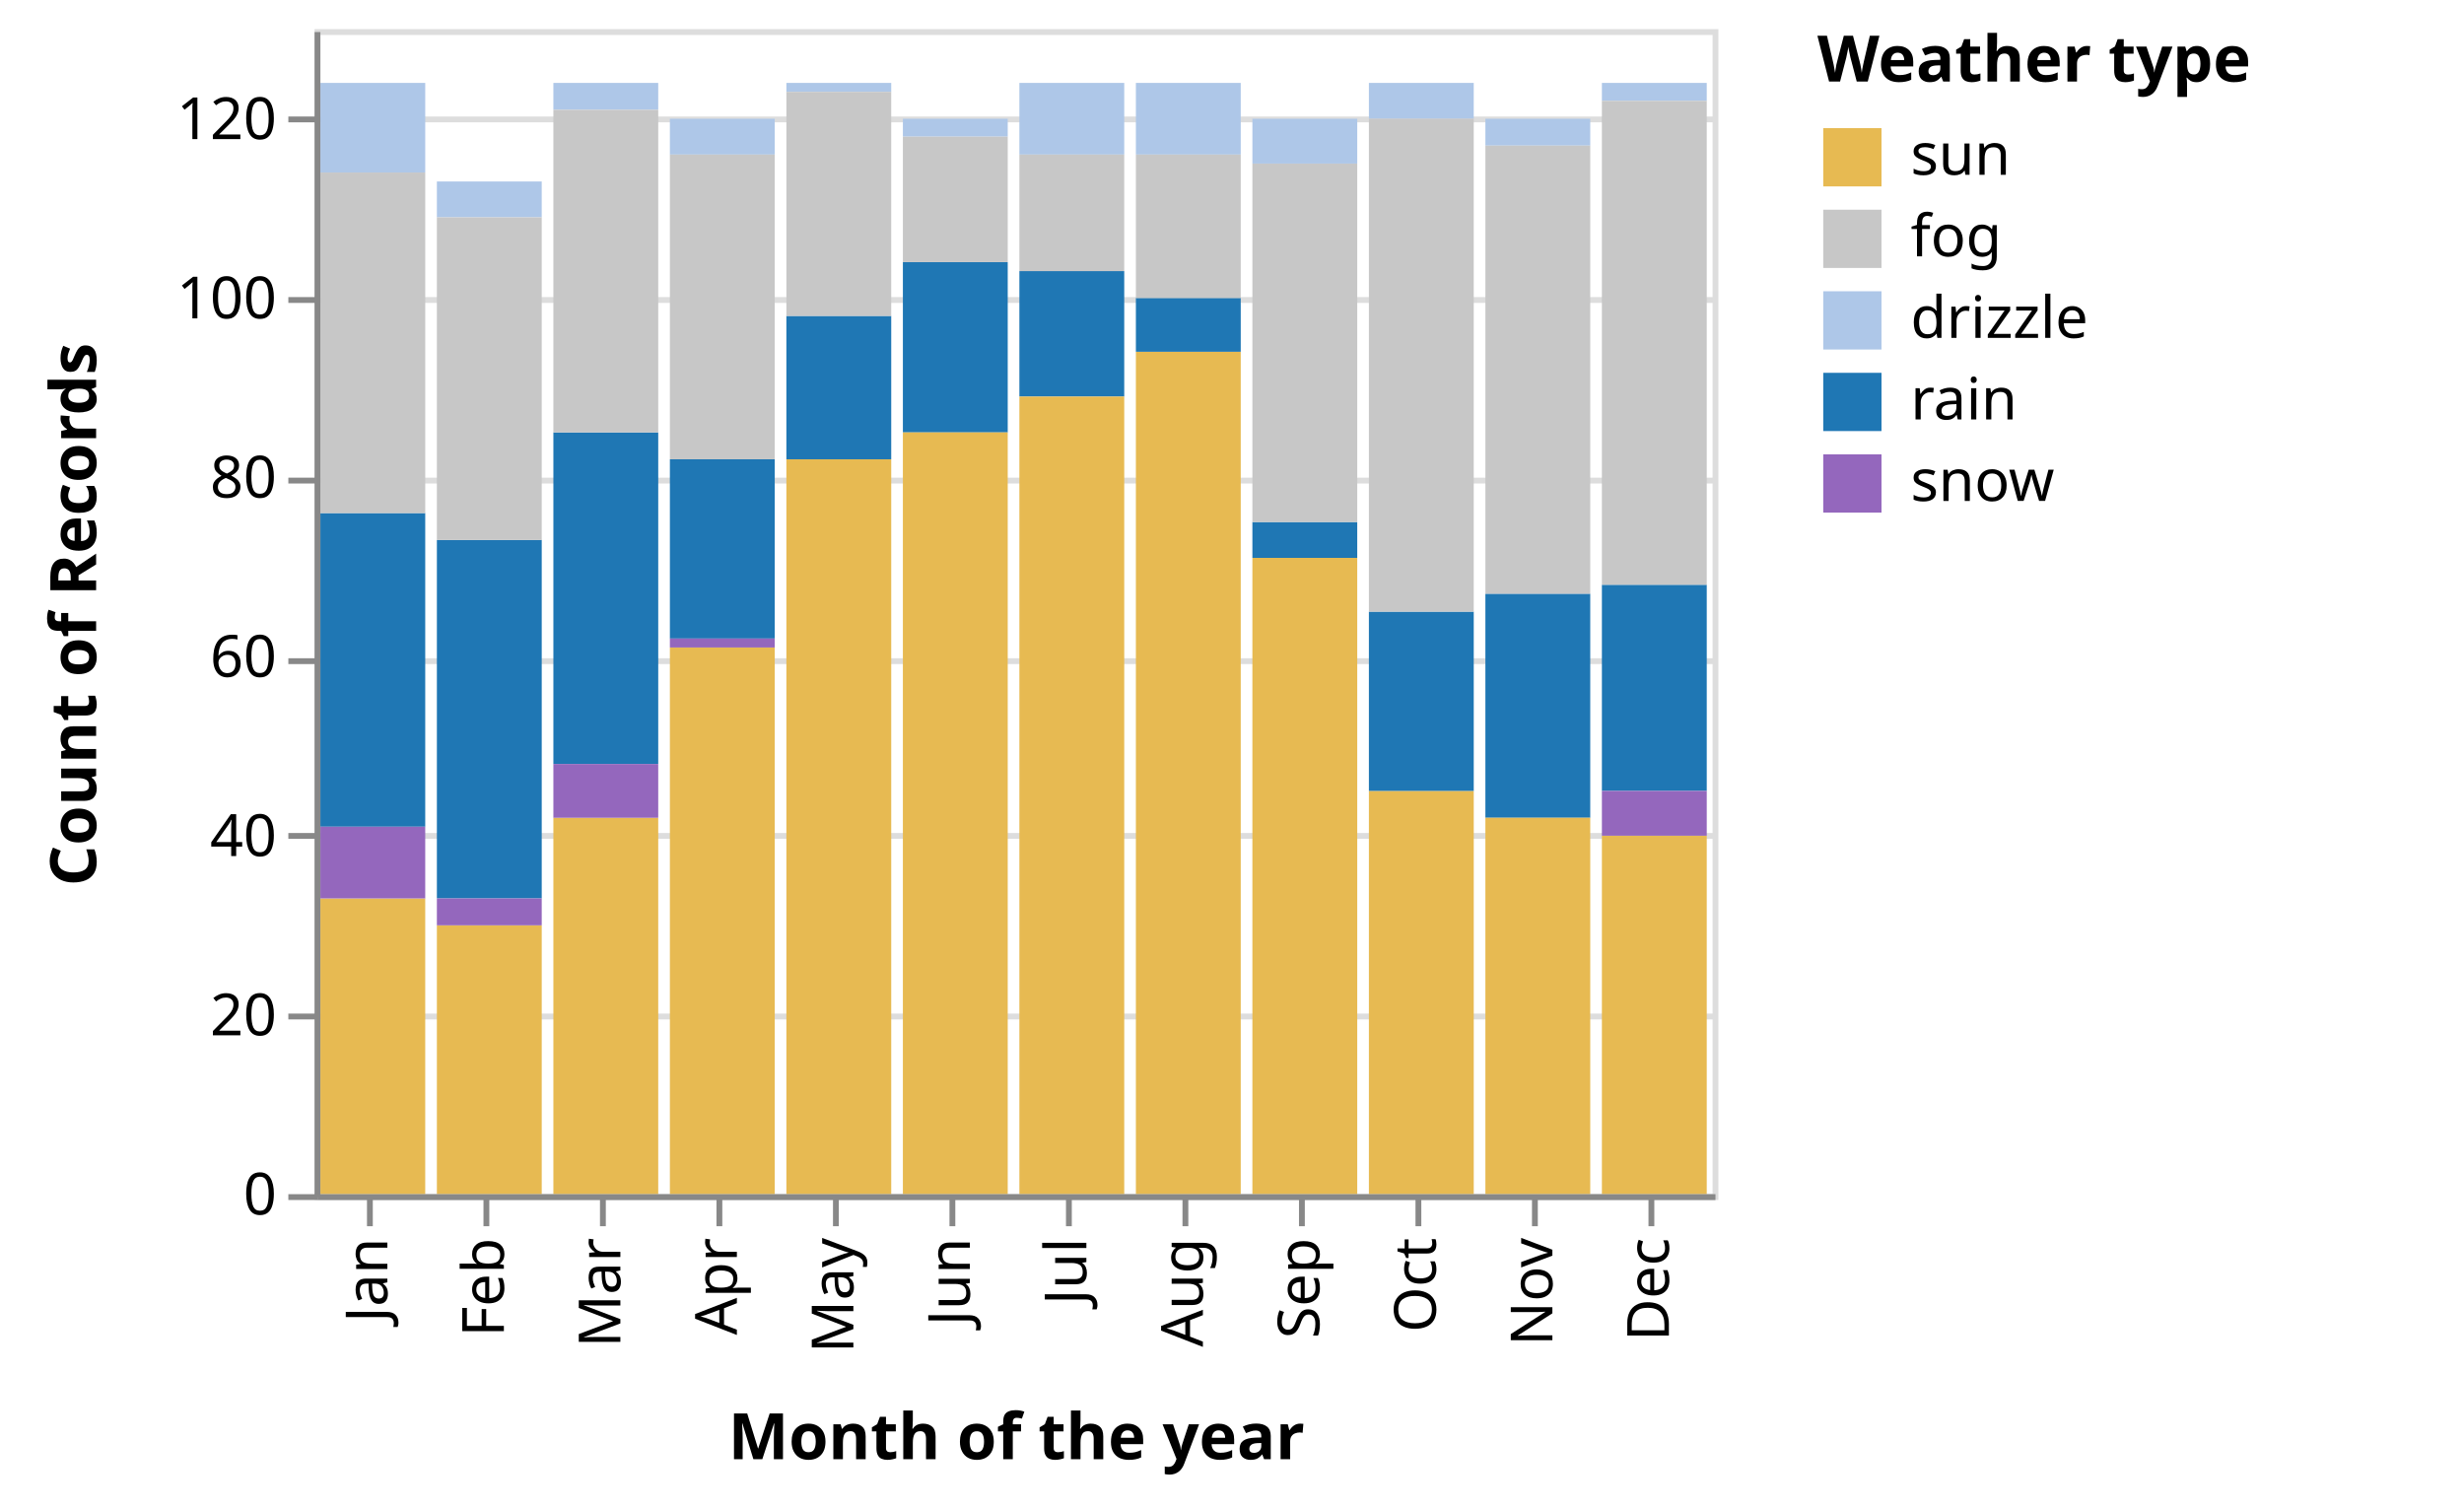
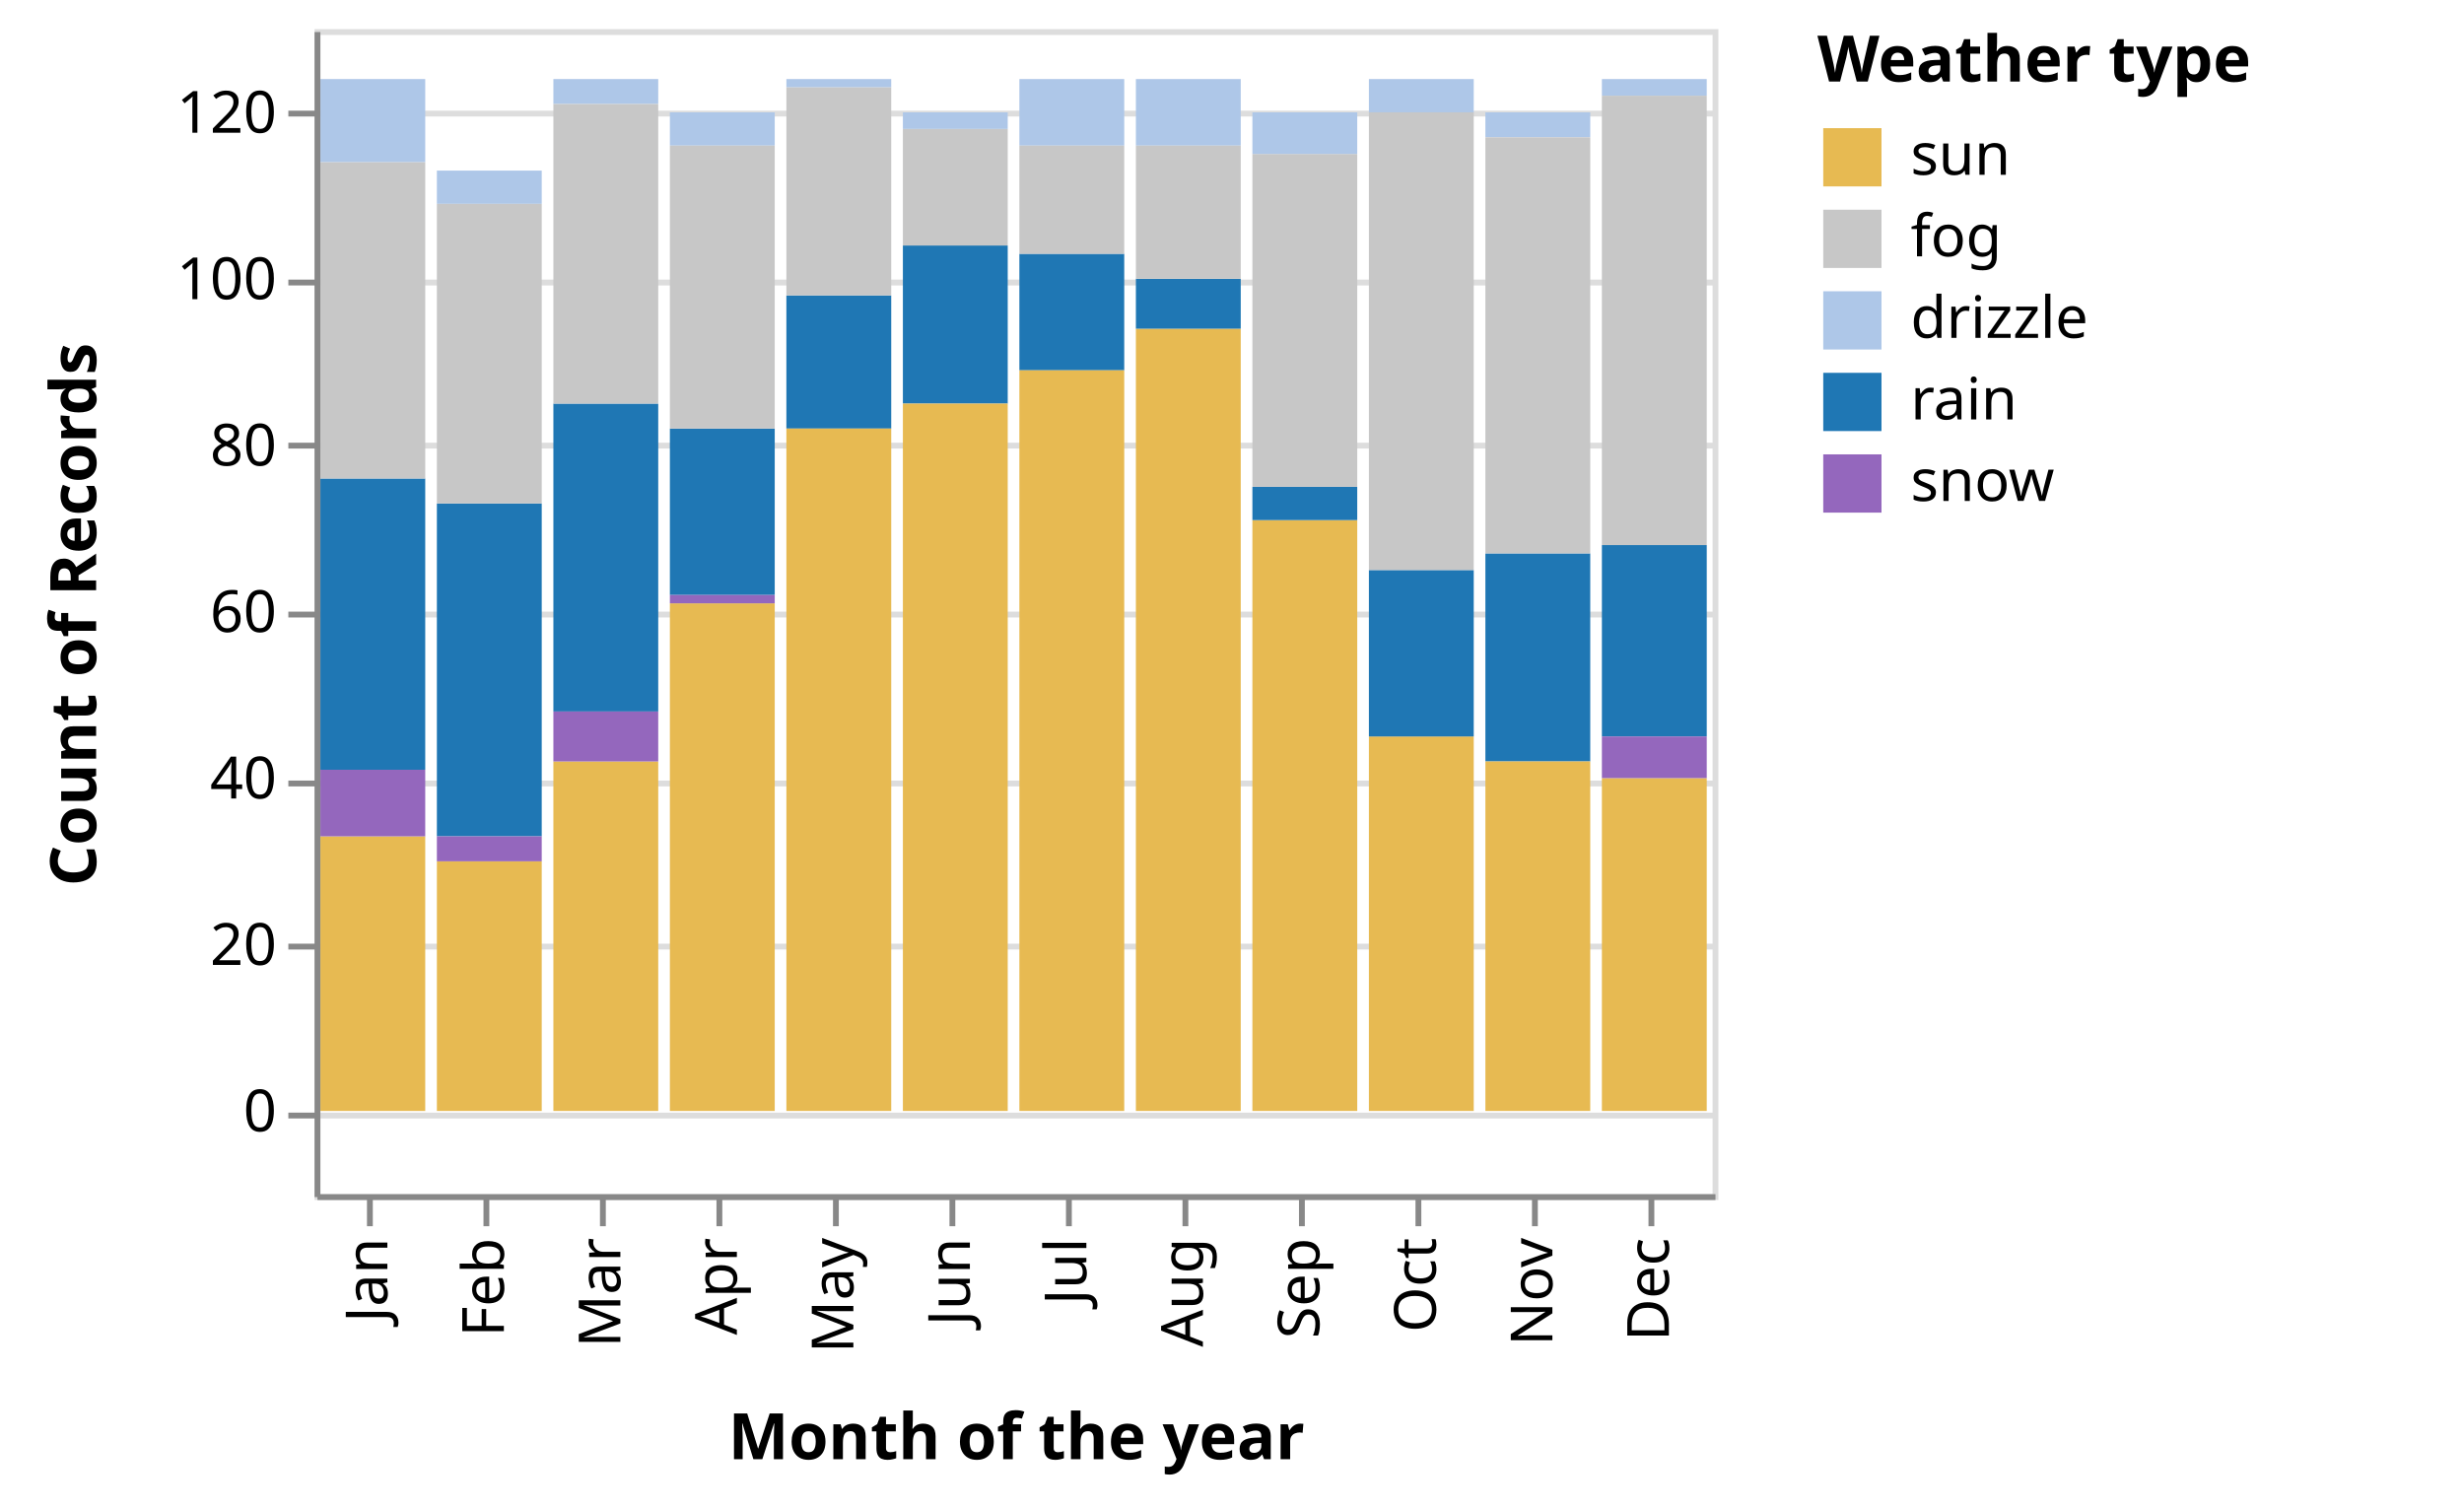
<svg xmlns="http://www.w3.org/2000/svg" class="marks" width="423" height="259" viewBox="0 0 423 259" version="1.1">
  <g transform="translate(54,5)">
    <g class="mark-group role-frame root">
      <g transform="translate(0,0)">
        <path class="background" d="M0.5,0.5h240v200h-240Z" style="fill: none; stroke: #ddd;" />
        <g>
          <g class="mark-group role-axis">
            <g transform="translate(0.5,0.5)">
              <path class="background" d="M0,0h0v0h0Z" style="pointer-events: none; fill: none;" />
              <g>
                <g class="mark-rule role-axis-grid" style="pointer-events: none;">
-                   <line transform="translate(0,200)" x2="240" y2="0" style="fill: none; stroke: #ddd; stroke-width: 1; opacity: 1;" />
-                   <line transform="translate(0,169)" x2="240" y2="0" style="fill: none; stroke: #ddd; stroke-width: 1; opacity: 1;" />
-                   <line transform="translate(0,138)" x2="240" y2="0" style="fill: none; stroke: #ddd; stroke-width: 1; opacity: 1;" />
-                   <line transform="translate(0,108)" x2="240" y2="0" style="fill: none; stroke: #ddd; stroke-width: 1; opacity: 1;" />
-                   <line transform="translate(0,77)" x2="240" y2="0" style="fill: none; stroke: #ddd; stroke-width: 1; opacity: 1;" />
-                   <line transform="translate(0,46)" x2="240" y2="0" style="fill: none; stroke: #ddd; stroke-width: 1; opacity: 1;" />
-                   <line transform="translate(0,15)" x2="240" y2="0" style="fill: none; stroke: #ddd; stroke-width: 1; opacity: 1;" />
+                   <line transform="translate(0,186)" x2="240" y2="0" style="fill: none; stroke: #ddd; stroke-width: 1; opacity: 1;" />
+                   <line transform="translate(0,157)" x2="240" y2="0" style="fill: none; stroke: #ddd; stroke-width: 1; opacity: 1;" />
+                   <line transform="translate(0,129)" x2="240" y2="0" style="fill: none; stroke: #ddd; stroke-width: 1; opacity: 1;" />
+                   <line transform="translate(0,100)" x2="240" y2="0" style="fill: none; stroke: #ddd; stroke-width: 1; opacity: 1;" />
+                   <line transform="translate(0,71)" x2="240" y2="0" style="fill: none; stroke: #ddd; stroke-width: 1; opacity: 1;" />
+                   <line transform="translate(0,43)" x2="240" y2="0" style="fill: none; stroke: #ddd; stroke-width: 1; opacity: 1;" />
+                   <line transform="translate(0,14)" x2="240" y2="0" style="fill: none; stroke: #ddd; stroke-width: 1; opacity: 1;" />
                </g>
              </g>
            </g>
          </g>
          <g class="mark-rect role-mark marks">
-             <path d="M1,9.231h18v15.385h-18Z" style="fill: #aec7e8;" />
-             <path d="M1,83.077h18v53.846h-18Z" style="fill: #1f77b4;" />
-             <path d="M1,149.231h18v50.769h-18Z" style="fill: #e7ba52;" />
-             <path d="M1,136.923h18v12.308h-18Z" style="fill: #9467bd;" />
-             <path d="M21,87.692h18v61.538h-18Z" style="fill: #1f77b4;" />
-             <path d="M21,153.846h18v46.154h-18Z" style="fill: #e7ba52;" />
-             <path d="M21,26.154h18v6.154h-18Z" style="fill: #aec7e8;" />
-             <path d="M21,149.231h18v4.615h-18Z" style="fill: #9467bd;" />
-             <path d="M41,135.385h18v64.615h-18Z" style="fill: #e7ba52;" />
-             <path d="M41,69.231h18v56.923h-18Z" style="fill: #1f77b4;" />
-             <path d="M41,126.154h18v9.231h-18Z" style="fill: #9467bd;" />
-             <path d="M41,9.231h18v4.615h-18Z" style="fill: #aec7e8;" />
-             <path d="M61,73.846h18v30.769h-18Z" style="fill: #1f77b4;" />
-             <path d="M61,106.154h18v93.846h-18Z" style="fill: #e7ba52;" />
-             <path d="M61,104.615h18v1.538h-18Z" style="fill: #9467bd;" />
-             <path d="M61,15.385h18v6.154h-18Z" style="fill: #aec7e8;" />
-             <path d="M81,49.231h18v24.615h-18Z" style="fill: #1f77b4;" />
-             <path d="M81,73.846h18v126.154h-18Z" style="fill: #e7ba52;" />
-             <path d="M81,9.231h18v1.538h-18Z" style="fill: #aec7e8;" />
-             <path d="M101,40h18v29.231h-18Z" style="fill: #1f77b4;" />
-             <path d="M101,69.231h18v130.769h-18Z" style="fill: #e7ba52;" />
-             <path d="M101,15.385h18v3.077h-18Z" style="fill: #aec7e8;" />
-             <path d="M121,41.538h18v21.538h-18Z" style="fill: #1f77b4;" />
-             <path d="M121,63.077h18v136.923h-18Z" style="fill: #e7ba52;" />
-             <path d="M121,9.231h18v12.308h-18Z" style="fill: #aec7e8;" />
-             <path d="M121,21.538h18v20h-18Z" style="fill: #c7c7c7;" />
-             <path d="M141,9.231h18v12.308h-18Z" style="fill: #aec7e8;" />
-             <path d="M141,55.385h18v144.615h-18Z" style="fill: #e7ba52;" />
-             <path d="M141,46.154h18v9.231h-18Z" style="fill: #1f77b4;" />
-             <path d="M161,90.769h18v109.231h-18Z" style="fill: #e7ba52;" />
-             <path d="M161,84.615h18v6.154h-18Z" style="fill: #1f77b4;" />
-             <path d="M161,23.077h18v61.538h-18Z" style="fill: #c7c7c7;" />
-             <path d="M161,15.385h18v7.692h-18Z" style="fill: #aec7e8;" />
-             <path d="M181,130.769h18v69.231h-18Z" style="fill: #e7ba52;" />
-             <path d="M181,9.231h18v6.154h-18Z" style="fill: #aec7e8;" />
-             <path d="M181,100h18v30.769h-18Z" style="fill: #1f77b4;" />
-             <path d="M201,96.923h18v38.462h-18Z" style="fill: #1f77b4;" />
-             <path d="M201,135.385h18v64.615h-18Z" style="fill: #e7ba52;" />
-             <path d="M201,15.385h18v4.615h-18Z" style="fill: #aec7e8;" />
-             <path d="M201,20h18v76.923h-18Z" style="fill: #c7c7c7;" />
-             <path d="M221,95.385h18v35.385h-18Z" style="fill: #1f77b4;" />
-             <path d="M221,138.462h18v61.538h-18Z" style="fill: #e7ba52;" />
-             <path d="M221,130.769h18v7.692h-18Z" style="fill: #9467bd;" />
-             <path d="M221,9.231h18v3.077h-18Z" style="fill: #aec7e8;" />
-             <path d="M41,13.846h18v55.385h-18Z" style="fill: #c7c7c7;" />
-             <path d="M61,21.538h18v52.308h-18Z" style="fill: #c7c7c7;" />
-             <path d="M81,10.769h18v38.462h-18Z" style="fill: #c7c7c7;" />
-             <path d="M101,18.462h18v21.538h-18Z" style="fill: #c7c7c7;" />
-             <path d="M141,21.538h18v24.615h-18Z" style="fill: #c7c7c7;" />
-             <path d="M181,15.385h18v84.615h-18Z" style="fill: #c7c7c7;" />
-             <path d="M221,12.308h18v83.077h-18Z" style="fill: #c7c7c7;" />
-             <path d="M1,24.615h18v58.462h-18Z" style="fill: #c7c7c7;" />
-             <path d="M21,32.308h18v55.385h-18Z" style="fill: #c7c7c7;" />
+             <path d="M1,8.571h18v14.286h-18Z" style="fill: #aec7e8;" />
+             <path d="M1,77.143h18v50h-18Z" style="fill: #1f77b4;" />
+             <path d="M1,138.571h18v47.143h-18Z" style="fill: #e7ba52;" />
+             <path d="M1,127.143h18v11.429h-18Z" style="fill: #9467bd;" />
+             <path d="M21,81.429h18v57.143h-18Z" style="fill: #1f77b4;" />
+             <path d="M21,142.857h18v42.857h-18Z" style="fill: #e7ba52;" />
+             <path d="M21,24.286h18v5.714h-18Z" style="fill: #aec7e8;" />
+             <path d="M21,138.571h18v4.286h-18Z" style="fill: #9467bd;" />
+             <path d="M41,125.714h18v60h-18Z" style="fill: #e7ba52;" />
+             <path d="M41,64.286h18v52.857h-18Z" style="fill: #1f77b4;" />
+             <path d="M41,117.143h18v8.571h-18Z" style="fill: #9467bd;" />
+             <path d="M41,8.571h18v4.286h-18Z" style="fill: #aec7e8;" />
+             <path d="M61,68.571h18v28.571h-18Z" style="fill: #1f77b4;" />
+             <path d="M61,98.571h18v87.143h-18Z" style="fill: #e7ba52;" />
+             <path d="M61,97.143h18v1.429h-18Z" style="fill: #9467bd;" />
+             <path d="M61,14.286h18v5.714h-18Z" style="fill: #aec7e8;" />
+             <path d="M81,45.714h18v22.857h-18Z" style="fill: #1f77b4;" />
+             <path d="M81,68.571h18v117.143h-18Z" style="fill: #e7ba52;" />
+             <path d="M81,8.571h18v1.429h-18Z" style="fill: #aec7e8;" />
+             <path d="M101,37.143h18v27.143h-18Z" style="fill: #1f77b4;" />
+             <path d="M101,64.286h18v121.429h-18Z" style="fill: #e7ba52;" />
+             <path d="M101,14.286h18v2.857h-18Z" style="fill: #aec7e8;" />
+             <path d="M121,38.571h18v20h-18Z" style="fill: #1f77b4;" />
+             <path d="M121,58.571h18v127.143h-18Z" style="fill: #e7ba52;" />
+             <path d="M121,8.571h18v11.429h-18Z" style="fill: #aec7e8;" />
+             <path d="M121,20h18v18.571h-18Z" style="fill: #c7c7c7;" />
+             <path d="M141,8.571h18v11.429h-18Z" style="fill: #aec7e8;" />
+             <path d="M141,51.429h18v134.286h-18Z" style="fill: #e7ba52;" />
+             <path d="M141,42.857h18v8.571h-18Z" style="fill: #1f77b4;" />
+             <path d="M161,84.286h18v101.429h-18Z" style="fill: #e7ba52;" />
+             <path d="M161,78.571h18v5.714h-18Z" style="fill: #1f77b4;" />
+             <path d="M161,21.429h18v57.143h-18Z" style="fill: #c7c7c7;" />
+             <path d="M161,14.286h18v7.143h-18Z" style="fill: #aec7e8;" />
+             <path d="M181,121.429h18v64.286h-18Z" style="fill: #e7ba52;" />
+             <path d="M181,8.571h18v5.714h-18Z" style="fill: #aec7e8;" />
+             <path d="M181,92.857h18v28.571h-18Z" style="fill: #1f77b4;" />
+             <path d="M201,90h18v35.714h-18Z" style="fill: #1f77b4;" />
+             <path d="M201,125.714h18v60h-18Z" style="fill: #e7ba52;" />
+             <path d="M201,14.286h18v4.286h-18Z" style="fill: #aec7e8;" />
+             <path d="M201,18.571h18v71.429h-18Z" style="fill: #c7c7c7;" />
+             <path d="M221,88.571h18v32.857h-18Z" style="fill: #1f77b4;" />
+             <path d="M221,128.571h18v57.143h-18Z" style="fill: #e7ba52;" />
+             <path d="M221,121.429h18v7.143h-18Z" style="fill: #9467bd;" />
+             <path d="M221,8.571h18v2.857h-18Z" style="fill: #aec7e8;" />
+             <path d="M41,12.857h18v51.429h-18Z" style="fill: #c7c7c7;" />
+             <path d="M61,20h18v48.571h-18Z" style="fill: #c7c7c7;" />
+             <path d="M81,10h18v35.714h-18Z" style="fill: #c7c7c7;" />
+             <path d="M101,17.143h18v20h-18Z" style="fill: #c7c7c7;" />
+             <path d="M141,20h18v22.857h-18Z" style="fill: #c7c7c7;" />
+             <path d="M181,14.286h18v78.571h-18Z" style="fill: #c7c7c7;" />
+             <path d="M221,11.429h18v77.143h-18Z" style="fill: #c7c7c7;" />
+             <path d="M1,22.857h18v54.286h-18Z" style="fill: #c7c7c7;" />
+             <path d="M21,30h18v51.429h-18Z" style="fill: #c7c7c7;" />
          </g>
          <g class="mark-group role-legend">
            <g transform="translate(258,0)">
              <path class="background" d="M0,0h106v84h-106Z" style="pointer-events: none; fill: none;" />
              <g>
                <g class="mark-group role-legend-entry">
                  <g transform="translate(0,16)">
                    <path class="background" d="M0,0h0v0h0Z" style="pointer-events: none; fill: none;" />
                    <g>
                      <g class="mark-group role-scope">
                        <g transform="translate(0,0)">
                          <path class="background" d="M0,0h73v12h-73Z" style="pointer-events: none; fill: none; opacity: 1;" />
                          <g>
                            <g class="mark-symbol role-legend-symbol" style="pointer-events: none;">
                              <path transform="translate(6,6)" d="M-5,-5h10v10h-10Z" style="fill: #e7ba52; stroke-width: 1.5; opacity: 1;" />
                            </g>
                            <g class="mark-text role-legend-label" style="pointer-events: none;">
                              <text text-anchor="start" transform="translate(16,9)" style="font-family: sans-serif; font-size: 10px; fill: #000; opacity: 1;">sun</text>
                            </g>
                          </g>
                        </g>
                        <g transform="translate(0,14)">
                          <path class="background" d="M0,0h73v12h-73Z" style="pointer-events: none; fill: none; opacity: 1;" />
                          <g>
                            <g class="mark-symbol role-legend-symbol" style="pointer-events: none;">
                              <path transform="translate(6,6)" d="M-5,-5h10v10h-10Z" style="fill: #c7c7c7; stroke-width: 1.5; opacity: 1;" />
                            </g>
                            <g class="mark-text role-legend-label" style="pointer-events: none;">
                              <text text-anchor="start" transform="translate(16,9)" style="font-family: sans-serif; font-size: 10px; fill: #000; opacity: 1;">fog</text>
                            </g>
                          </g>
                        </g>
                        <g transform="translate(0,28)">
                          <path class="background" d="M0,0h73v12h-73Z" style="pointer-events: none; fill: none; opacity: 1;" />
                          <g>
                            <g class="mark-symbol role-legend-symbol" style="pointer-events: none;">
                              <path transform="translate(6,6)" d="M-5,-5h10v10h-10Z" style="fill: #aec7e8; stroke-width: 1.5; opacity: 1;" />
                            </g>
                            <g class="mark-text role-legend-label" style="pointer-events: none;">
                              <text text-anchor="start" transform="translate(16,9)" style="font-family: sans-serif; font-size: 10px; fill: #000; opacity: 1;">drizzle</text>
                            </g>
                          </g>
                        </g>
                        <g transform="translate(0,42)">
                          <path class="background" d="M0,0h73v12h-73Z" style="pointer-events: none; fill: none; opacity: 1;" />
                          <g>
                            <g class="mark-symbol role-legend-symbol" style="pointer-events: none;">
                              <path transform="translate(6,6)" d="M-5,-5h10v10h-10Z" style="fill: #1f77b4; stroke-width: 1.5; opacity: 1;" />
                            </g>
                            <g class="mark-text role-legend-label" style="pointer-events: none;">
                              <text text-anchor="start" transform="translate(16,9)" style="font-family: sans-serif; font-size: 10px; fill: #000; opacity: 1;">rain</text>
                            </g>
                          </g>
                        </g>
                        <g transform="translate(0,56)">
                          <path class="background" d="M0,0h73v12h-73Z" style="pointer-events: none; fill: none; opacity: 1;" />
                          <g>
                            <g class="mark-symbol role-legend-symbol" style="pointer-events: none;">
                              <path transform="translate(6,6)" d="M-5,-5h10v10h-10Z" style="fill: #9467bd; stroke-width: 1.5; opacity: 1;" />
                            </g>
                            <g class="mark-text role-legend-label" style="pointer-events: none;">
                              <text text-anchor="start" transform="translate(16,9)" style="font-family: sans-serif; font-size: 10px; fill: #000; opacity: 1;">snow</text>
                            </g>
                          </g>
                        </g>
                      </g>
                    </g>
                  </g>
                </g>
                <g class="mark-text role-legend-title" style="pointer-events: none;">
                  <text text-anchor="start" transform="translate(0,9)" style="font-family: sans-serif; font-size: 11px; font-weight: bold; fill: #000; opacity: 1;">Weather type</text>
                </g>
              </g>
            </g>
          </g>
          <g class="mark-group role-axis">
            <g transform="translate(0.5,200.5)">
              <path class="background" d="M0,0h0v0h0Z" style="pointer-events: none; fill: none;" />
              <g>
                <g class="mark-rule role-axis-tick" style="pointer-events: none;">
                  <line transform="translate(9,0)" x2="0" y2="5" style="fill: none; stroke: #888; stroke-width: 1; opacity: 1;" />
                  <line transform="translate(29,0)" x2="0" y2="5" style="fill: none; stroke: #888; stroke-width: 1; opacity: 1;" />
                  <line transform="translate(49,0)" x2="0" y2="5" style="fill: none; stroke: #888; stroke-width: 1; opacity: 1;" />
                  <line transform="translate(69,0)" x2="0" y2="5" style="fill: none; stroke: #888; stroke-width: 1; opacity: 1;" />
                  <line transform="translate(89,0)" x2="0" y2="5" style="fill: none; stroke: #888; stroke-width: 1; opacity: 1;" />
                  <line transform="translate(109,0)" x2="0" y2="5" style="fill: none; stroke: #888; stroke-width: 1; opacity: 1;" />
                  <line transform="translate(129,0)" x2="0" y2="5" style="fill: none; stroke: #888; stroke-width: 1; opacity: 1;" />
                  <line transform="translate(149,0)" x2="0" y2="5" style="fill: none; stroke: #888; stroke-width: 1; opacity: 1;" />
                  <line transform="translate(169,0)" x2="0" y2="5" style="fill: none; stroke: #888; stroke-width: 1; opacity: 1;" />
                  <line transform="translate(189,0)" x2="0" y2="5" style="fill: none; stroke: #888; stroke-width: 1; opacity: 1;" />
                  <line transform="translate(209,0)" x2="0" y2="5" style="fill: none; stroke: #888; stroke-width: 1; opacity: 1;" />
                  <line transform="translate(229,0)" x2="0" y2="5" style="fill: none; stroke: #888; stroke-width: 1; opacity: 1;" />
                </g>
                <g class="mark-text role-axis-label" style="pointer-events: none;">
                  <text text-anchor="end" transform="translate(9,7) rotate(270) translate(0,3)" style="font-family: sans-serif; font-size: 10px; fill: #000; opacity: 1;">Jan</text>
                  <text text-anchor="end" transform="translate(29,7) rotate(270) translate(0,3)" style="font-family: sans-serif; font-size: 10px; fill: #000; opacity: 1;">Feb</text>
                  <text text-anchor="end" transform="translate(49,7) rotate(270) translate(0,3)" style="font-family: sans-serif; font-size: 10px; fill: #000; opacity: 1;">Mar</text>
                  <text text-anchor="end" transform="translate(69,7) rotate(270) translate(0,3)" style="font-family: sans-serif; font-size: 10px; fill: #000; opacity: 1;">Apr</text>
                  <text text-anchor="end" transform="translate(89,7) rotate(270) translate(0,3)" style="font-family: sans-serif; font-size: 10px; fill: #000; opacity: 1;">May</text>
                  <text text-anchor="end" transform="translate(109,7) rotate(270) translate(0,3)" style="font-family: sans-serif; font-size: 10px; fill: #000; opacity: 1;">Jun</text>
                  <text text-anchor="end" transform="translate(129,7) rotate(270) translate(0,3)" style="font-family: sans-serif; font-size: 10px; fill: #000; opacity: 1;">Jul</text>
                  <text text-anchor="end" transform="translate(149,7) rotate(270) translate(0,3)" style="font-family: sans-serif; font-size: 10px; fill: #000; opacity: 1;">Aug</text>
                  <text text-anchor="end" transform="translate(169,7) rotate(270) translate(0,3)" style="font-family: sans-serif; font-size: 10px; fill: #000; opacity: 1;">Sep</text>
                  <text text-anchor="end" transform="translate(189,7) rotate(270) translate(0,3)" style="font-family: sans-serif; font-size: 10px; fill: #000; opacity: 1;">Oct</text>
                  <text text-anchor="end" transform="translate(209,7) rotate(270) translate(0,3)" style="font-family: sans-serif; font-size: 10px; fill: #000; opacity: 1;">Nov</text>
                  <text text-anchor="end" transform="translate(229,7) rotate(270) translate(0,3)" style="font-family: sans-serif; font-size: 10px; fill: #000; opacity: 1;">Dec</text>
                </g>
                <g class="mark-rule role-axis-domain" style="pointer-events: none;">
                  <line transform="translate(0,0)" x2="240" y2="0" style="fill: none; stroke: #888; stroke-width: 1; opacity: 1;" />
                </g>
                <g class="mark-text role-axis-title" style="pointer-events: none;">
                  <text text-anchor="middle" transform="translate(120,45)" style="font-family: sans-serif; font-size: 11px; font-weight: bold; fill: #000; opacity: 1;">Month of the year</text>
                </g>
              </g>
            </g>
          </g>
          <g class="mark-group role-axis">
            <g transform="translate(0.5,0.5)">
              <path class="background" d="M0,0h0v0h0Z" style="pointer-events: none; fill: none;" />
              <g>
                <g class="mark-rule role-axis-tick" style="pointer-events: none;">
-                   <line transform="translate(0,200)" x2="-5" y2="0" style="fill: none; stroke: #888; stroke-width: 1; opacity: 1;" />
-                   <line transform="translate(0,169)" x2="-5" y2="0" style="fill: none; stroke: #888; stroke-width: 1; opacity: 1;" />
-                   <line transform="translate(0,138)" x2="-5" y2="0" style="fill: none; stroke: #888; stroke-width: 1; opacity: 1;" />
-                   <line transform="translate(0,108)" x2="-5" y2="0" style="fill: none; stroke: #888; stroke-width: 1; opacity: 1;" />
-                   <line transform="translate(0,77)" x2="-5" y2="0" style="fill: none; stroke: #888; stroke-width: 1; opacity: 1;" />
-                   <line transform="translate(0,46)" x2="-5" y2="0" style="fill: none; stroke: #888; stroke-width: 1; opacity: 1;" />
-                   <line transform="translate(0,15)" x2="-5" y2="0" style="fill: none; stroke: #888; stroke-width: 1; opacity: 1;" />
+                   <line transform="translate(0,186)" x2="-5" y2="0" style="fill: none; stroke: #888; stroke-width: 1; opacity: 1;" />
+                   <line transform="translate(0,157)" x2="-5" y2="0" style="fill: none; stroke: #888; stroke-width: 1; opacity: 1;" />
+                   <line transform="translate(0,129)" x2="-5" y2="0" style="fill: none; stroke: #888; stroke-width: 1; opacity: 1;" />
+                   <line transform="translate(0,100)" x2="-5" y2="0" style="fill: none; stroke: #888; stroke-width: 1; opacity: 1;" />
+                   <line transform="translate(0,71)" x2="-5" y2="0" style="fill: none; stroke: #888; stroke-width: 1; opacity: 1;" />
+                   <line transform="translate(0,43)" x2="-5" y2="0" style="fill: none; stroke: #888; stroke-width: 1; opacity: 1;" />
+                   <line transform="translate(0,14)" x2="-5" y2="0" style="fill: none; stroke: #888; stroke-width: 1; opacity: 1;" />
                </g>
                <g class="mark-text role-axis-label" style="pointer-events: none;">
-                   <text text-anchor="end" transform="translate(-7,203)" style="font-family: sans-serif; font-size: 10px; fill: #000; opacity: 1;">0</text>
-                   <text text-anchor="end" transform="translate(-7,172.2308)" style="font-family: sans-serif; font-size: 10px; fill: #000; opacity: 1;">20</text>
-                   <text text-anchor="end" transform="translate(-7,141.4615)" style="font-family: sans-serif; font-size: 10px; fill: #000; opacity: 1;">40</text>
-                   <text text-anchor="end" transform="translate(-7,110.6923)" style="font-family: sans-serif; font-size: 10px; fill: #000; opacity: 1;">60</text>
-                   <text text-anchor="end" transform="translate(-7,79.92308)" style="font-family: sans-serif; font-size: 10px; fill: #000; opacity: 1;">80</text>
-                   <text text-anchor="end" transform="translate(-7,49.15385)" style="font-family: sans-serif; font-size: 10px; fill: #000; opacity: 1;">100</text>
-                   <text text-anchor="end" transform="translate(-7,18.38462)" style="font-family: sans-serif; font-size: 10px; fill: #000; opacity: 1;">120</text>
+                   <text text-anchor="end" transform="translate(-7,188.7143)" style="font-family: sans-serif; font-size: 10px; fill: #000; opacity: 1;">0</text>
+                   <text text-anchor="end" transform="translate(-7,160.1429)" style="font-family: sans-serif; font-size: 10px; fill: #000; opacity: 1;">20</text>
+                   <text text-anchor="end" transform="translate(-7,131.5714)" style="font-family: sans-serif; font-size: 10px; fill: #000; opacity: 1;">40</text>
+                   <text text-anchor="end" transform="translate(-7,103)" style="font-family: sans-serif; font-size: 10px; fill: #000; opacity: 1;">60</text>
+                   <text text-anchor="end" transform="translate(-7,74.42857)" style="font-family: sans-serif; font-size: 10px; fill: #000; opacity: 1;">80</text>
+                   <text text-anchor="end" transform="translate(-7,45.85714)" style="font-family: sans-serif; font-size: 10px; fill: #000; opacity: 1;">100</text>
+                   <text text-anchor="end" transform="translate(-7,17.28571)" style="font-family: sans-serif; font-size: 10px; fill: #000; opacity: 1;">120</text>
                </g>
                <g class="mark-rule role-axis-domain" style="pointer-events: none;">
                  <line transform="translate(0,200)" x2="0" y2="-200" style="fill: none; stroke: #888; stroke-width: 1; opacity: 1;" />
                </g>
                <g class="mark-text role-axis-title" style="pointer-events: none;">
                  <text text-anchor="middle" transform="translate(-36,100) rotate(-90) translate(0,-2)" style="font-family: sans-serif; font-size: 11px; font-weight: bold; fill: #000; opacity: 1;">Count of Records</text>
                </g>
              </g>
            </g>
          </g>
        </g>
      </g>
    </g>
  </g>
</svg>
